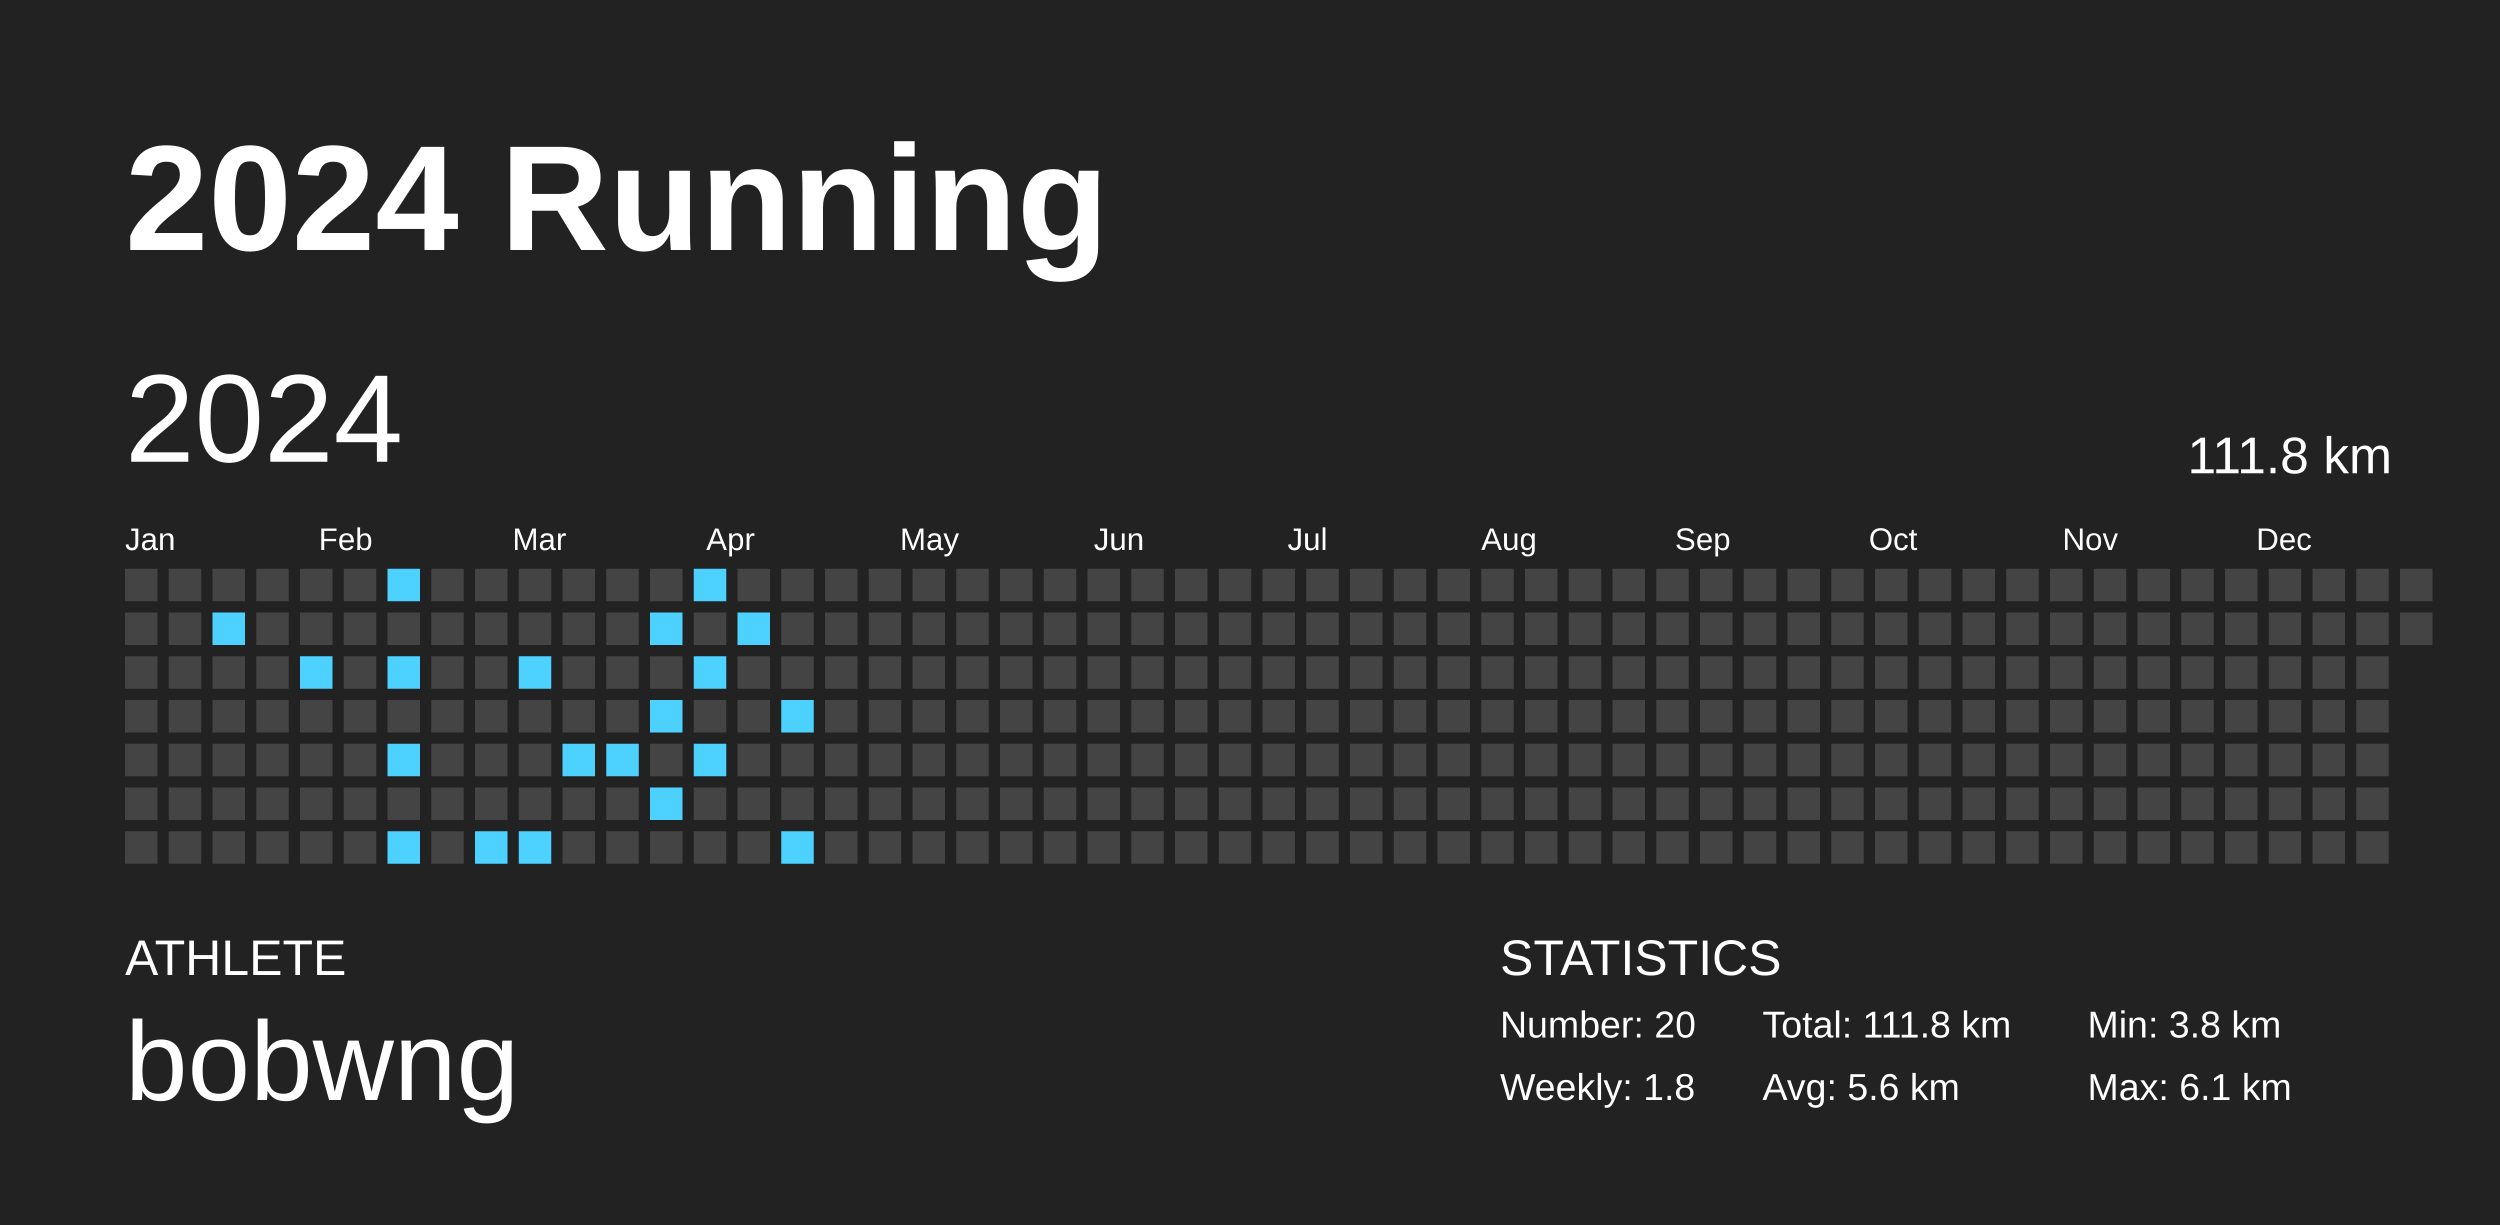
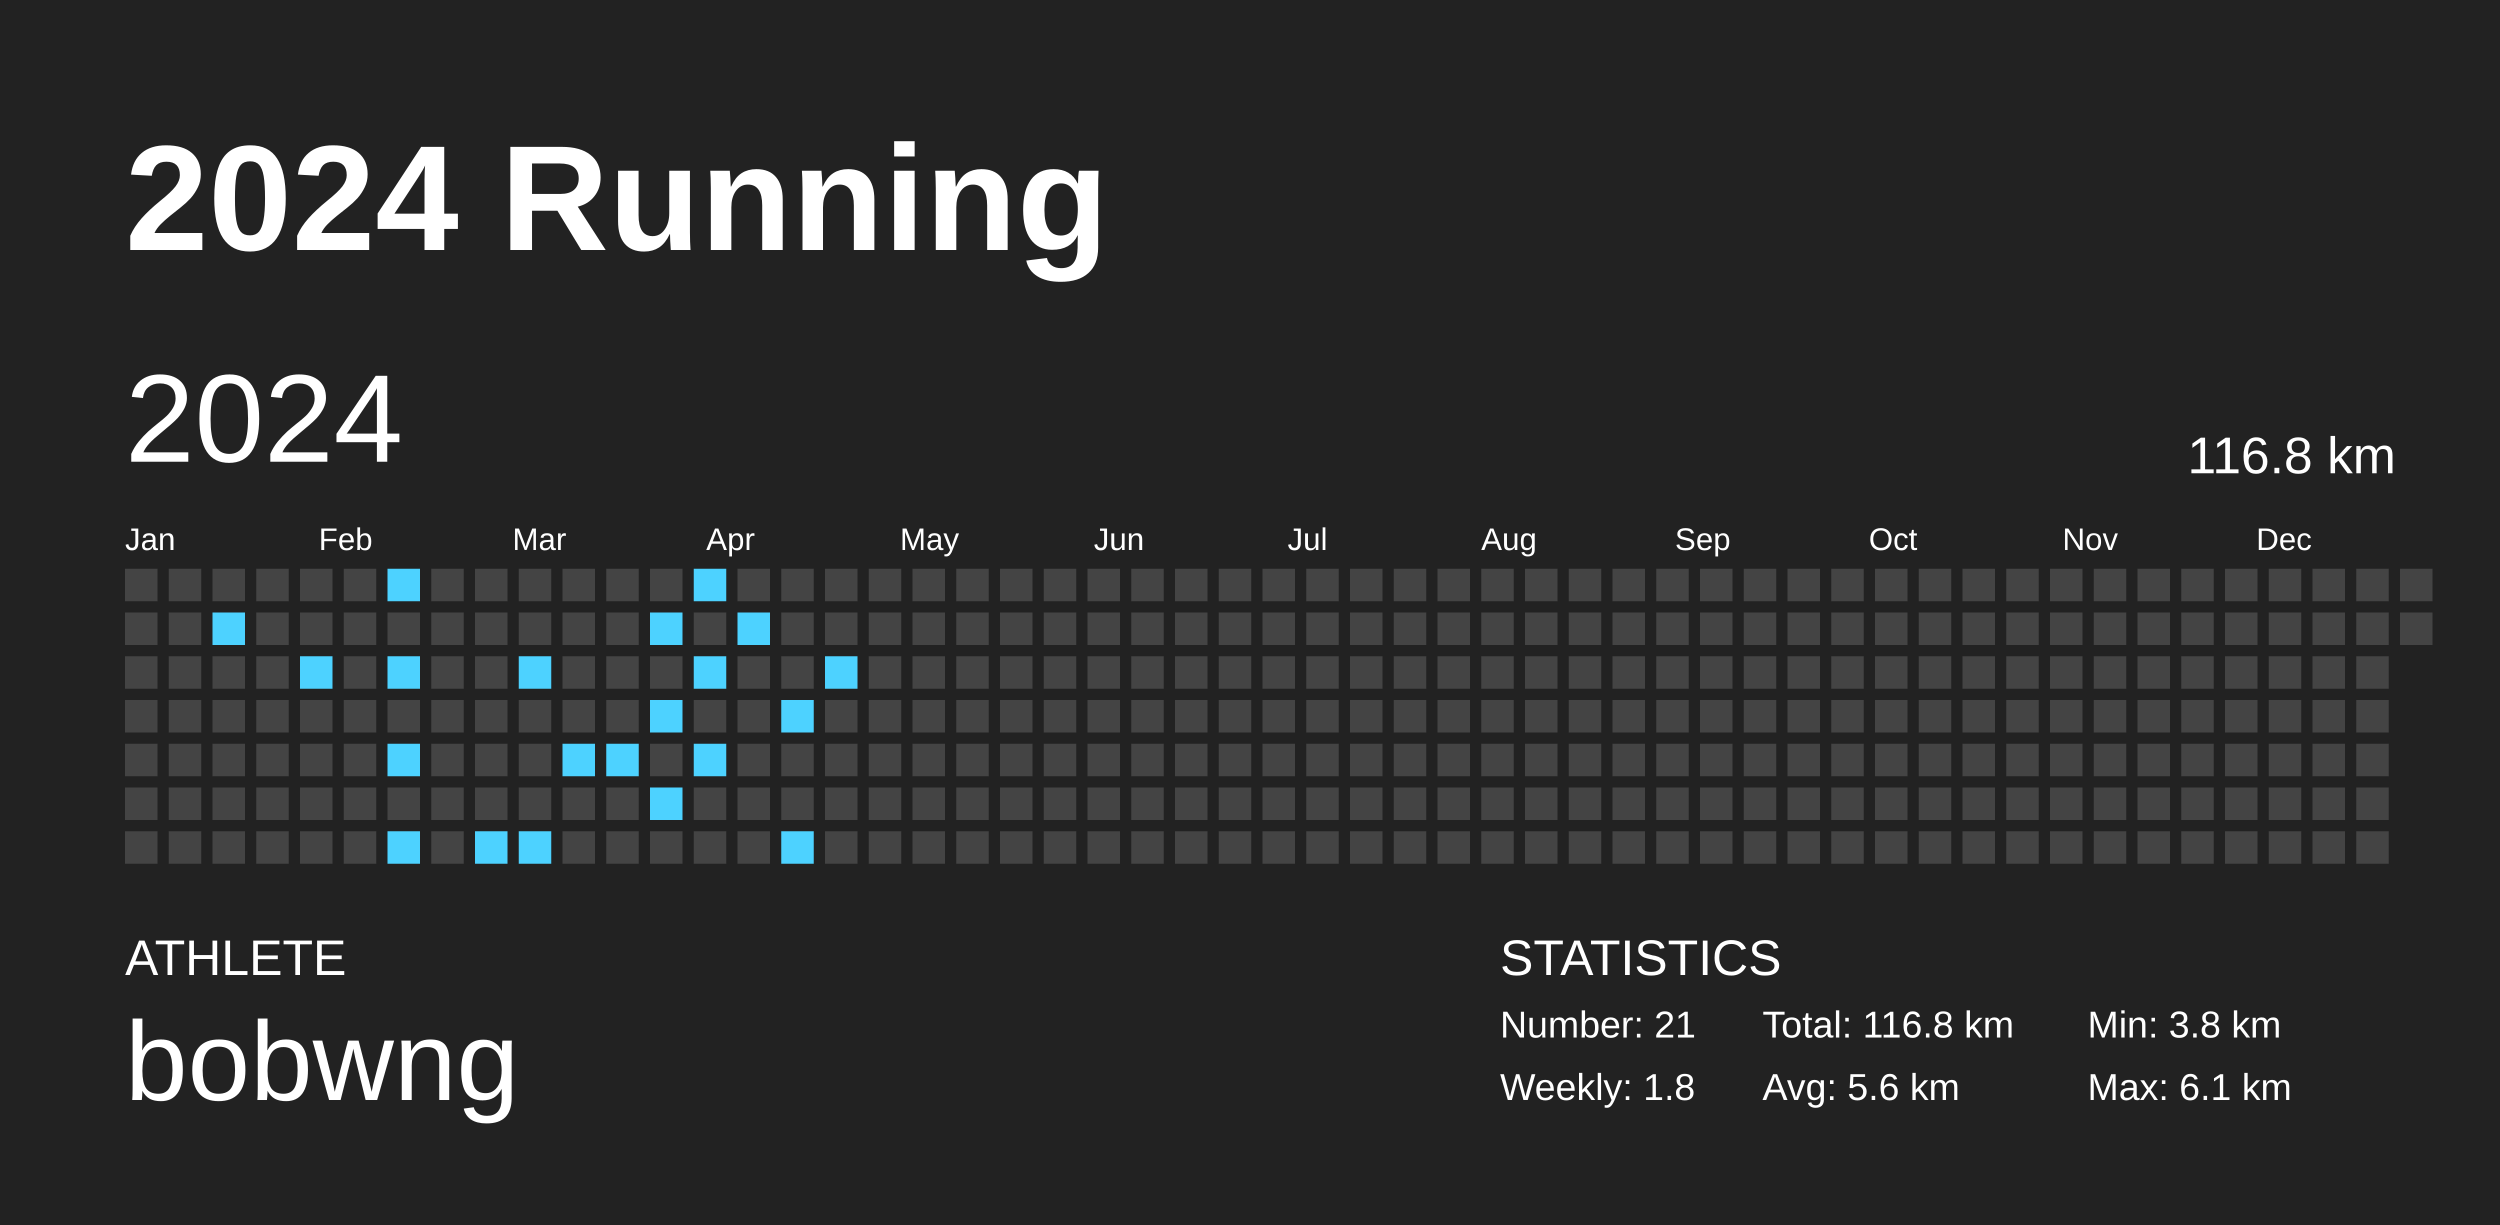
<svg xmlns="http://www.w3.org/2000/svg" baseProfile="full" height="98mm" version="1.1" viewBox="0,0,200,98" width="200mm">
  <defs />
  <rect fill="#222222" height="98" width="200" x="0" y="0" />
  <text fill="#FFFFFF" style="font-size:12px; font-family:Arial; font-weight:bold;" x="10" y="20">2024 Running</text>
  <text fill="#FFFFFF" style="font-size:4px; font-family:Arial" x="10" y="78">ATHLETE</text>
  <text fill="#FFFFFF" style="font-size:9px; font-family:Arial" x="10" y="88">bobwng</text>
  <text fill="#FFFFFF" style="font-size:4px; font-family:Arial" x="120" y="78">STATISTICS</text>
-   <text fill="#FFFFFF" style="font-size:3px; font-family:Arial" x="120" y="83">Number: 20</text>
+   <text fill="#FFFFFF" style="font-size:3px; font-family:Arial" x="120" y="83">Number: 21</text>
  <text fill="#FFFFFF" style="font-size:3px; font-family:Arial" x="120" y="88">Weekly: 1.8</text>
-   <text fill="#FFFFFF" style="font-size:3px; font-family:Arial" x="141" y="83">Total: 111.8 km</text>
+   <text fill="#FFFFFF" style="font-size:3px; font-family:Arial" x="141" y="83">Total: 116.8 km</text>
  <text fill="#FFFFFF" style="font-size:3px; font-family:Arial" x="141" y="88">Avg: 5.6 km</text>
  <text fill="#FFFFFF" style="font-size:3px; font-family:Arial" x="167" y="83">Min: 3.8 km</text>
  <text fill="#FFFFFF" style="font-size:3px; font-family:Arial" x="167" y="88">Max: 6.1 km</text>
  <text dominant-baseline="hanging" fill="#FFFFFF" style="font-size:10.0px; font-family:Arial;" x="10" y="30">2024</text>
-   <text dominant-baseline="hanging" fill="#FFFFFF" style="font-size:4.125px; font-family:Arial;" x="175" y="35">111.8 km</text>
+   <text dominant-baseline="hanging" fill="#FFFFFF" style="font-size:4.125px; font-family:Arial;" x="175" y="35">116.8 km</text>
  <text fill="#FFFFFF" style="font-size:2.5px; font-family:Arial" x="10.0" y="44">Jan</text>
  <text fill="#FFFFFF" style="font-size:2.5px; font-family:Arial" x="25.5" y="44">Feb</text>
  <text fill="#FFFFFF" style="font-size:2.5px; font-family:Arial" x="41.0" y="44">Mar</text>
  <text fill="#FFFFFF" style="font-size:2.5px; font-family:Arial" x="56.5" y="44">Apr</text>
  <text fill="#FFFFFF" style="font-size:2.5px; font-family:Arial" x="72.0" y="44">May</text>
  <text fill="#FFFFFF" style="font-size:2.5px; font-family:Arial" x="87.5" y="44">Jun</text>
  <text fill="#FFFFFF" style="font-size:2.5px; font-family:Arial" x="103.0" y="44">Jul</text>
  <text fill="#FFFFFF" style="font-size:2.5px; font-family:Arial" x="118.5" y="44">Aug</text>
  <text fill="#FFFFFF" style="font-size:2.5px; font-family:Arial" x="134.0" y="44">Sep</text>
  <text fill="#FFFFFF" style="font-size:2.5px; font-family:Arial" x="149.5" y="44">Oct</text>
  <text fill="#FFFFFF" style="font-size:2.5px; font-family:Arial" x="165.0" y="44">Nov</text>
  <text fill="#FFFFFF" style="font-size:2.5px; font-family:Arial" x="180.5" y="44">Dec</text>
  <rect fill="#444444" height="2.6" width="2.6" x="10.0" y="45.5" />
  <rect fill="#444444" height="2.6" width="2.6" x="10.0" y="49.0" />
  <rect fill="#444444" height="2.6" width="2.6" x="10.0" y="52.5" />
  <rect fill="#444444" height="2.6" width="2.6" x="10.0" y="56.0" />
  <rect fill="#444444" height="2.6" width="2.6" x="10.0" y="59.5" />
  <rect fill="#444444" height="2.6" width="2.6" x="10.0" y="63.0" />
  <rect fill="#444444" height="2.6" width="2.6" x="10.0" y="66.5" />
  <rect fill="#444444" height="2.6" width="2.6" x="13.5" y="45.5" />
  <rect fill="#444444" height="2.6" width="2.6" x="13.5" y="49.0" />
  <rect fill="#444444" height="2.6" width="2.6" x="13.5" y="52.5" />
  <rect fill="#444444" height="2.6" width="2.6" x="13.5" y="56.0" />
  <rect fill="#444444" height="2.6" width="2.6" x="13.5" y="59.5" />
  <rect fill="#444444" height="2.6" width="2.6" x="13.5" y="63.0" />
  <rect fill="#444444" height="2.6" width="2.6" x="13.5" y="66.5" />
  <rect fill="#444444" height="2.6" width="2.6" x="17.0" y="45.5" />
  <rect fill="#4dd2ff" height="2.6" width="2.6" x="17.0" y="49.0" />
  <rect fill="#444444" height="2.6" width="2.6" x="17.0" y="52.5" />
  <rect fill="#444444" height="2.6" width="2.6" x="17.0" y="56.0" />
  <rect fill="#444444" height="2.6" width="2.6" x="17.0" y="59.5" />
  <rect fill="#444444" height="2.6" width="2.6" x="17.0" y="63.0" />
  <rect fill="#444444" height="2.6" width="2.6" x="17.0" y="66.5" />
  <rect fill="#444444" height="2.6" width="2.6" x="20.5" y="45.5" />
  <rect fill="#444444" height="2.6" width="2.6" x="20.5" y="49.0" />
  <rect fill="#444444" height="2.6" width="2.6" x="20.5" y="52.5" />
  <rect fill="#444444" height="2.6" width="2.6" x="20.5" y="56.0" />
  <rect fill="#444444" height="2.6" width="2.6" x="20.5" y="59.5" />
  <rect fill="#444444" height="2.6" width="2.6" x="20.5" y="63.0" />
  <rect fill="#444444" height="2.6" width="2.6" x="20.5" y="66.5" />
  <rect fill="#444444" height="2.6" width="2.6" x="24.0" y="45.5" />
  <rect fill="#444444" height="2.6" width="2.6" x="24.0" y="49.0" />
  <rect fill="#4dd2ff" height="2.6" width="2.6" x="24.0" y="52.5" />
  <rect fill="#444444" height="2.6" width="2.6" x="24.0" y="56.0" />
  <rect fill="#444444" height="2.6" width="2.6" x="24.0" y="59.5" />
  <rect fill="#444444" height="2.6" width="2.6" x="24.0" y="63.0" />
  <rect fill="#444444" height="2.6" width="2.6" x="24.0" y="66.5" />
  <rect fill="#444444" height="2.6" width="2.6" x="27.5" y="45.5" />
  <rect fill="#444444" height="2.6" width="2.6" x="27.5" y="49.0" />
  <rect fill="#444444" height="2.6" width="2.6" x="27.5" y="52.5" />
  <rect fill="#444444" height="2.6" width="2.6" x="27.5" y="56.0" />
  <rect fill="#444444" height="2.6" width="2.6" x="27.5" y="59.5" />
  <rect fill="#444444" height="2.6" width="2.6" x="27.5" y="63.0" />
  <rect fill="#444444" height="2.6" width="2.6" x="27.5" y="66.5" />
  <rect fill="#4dd2ff" height="2.6" width="2.6" x="31.0" y="45.5" />
  <rect fill="#444444" height="2.6" width="2.6" x="31.0" y="49.0" />
  <rect fill="#4dd2ff" height="2.6" width="2.6" x="31.0" y="52.5" />
  <rect fill="#444444" height="2.6" width="2.6" x="31.0" y="56.0" />
  <rect fill="#4dd2ff" height="2.6" width="2.6" x="31.0" y="59.5" />
  <rect fill="#444444" height="2.6" width="2.6" x="31.0" y="63.0" />
  <rect fill="#4dd2ff" height="2.6" width="2.6" x="31.0" y="66.5" />
  <rect fill="#444444" height="2.6" width="2.6" x="34.5" y="45.5" />
  <rect fill="#444444" height="2.6" width="2.6" x="34.5" y="49.0" />
  <rect fill="#444444" height="2.6" width="2.6" x="34.5" y="52.5" />
  <rect fill="#444444" height="2.6" width="2.6" x="34.5" y="56.0" />
  <rect fill="#444444" height="2.6" width="2.6" x="34.5" y="59.5" />
  <rect fill="#444444" height="2.6" width="2.6" x="34.5" y="63.0" />
  <rect fill="#444444" height="2.6" width="2.6" x="34.5" y="66.5" />
  <rect fill="#444444" height="2.6" width="2.6" x="38.0" y="45.5" />
  <rect fill="#444444" height="2.6" width="2.6" x="38.0" y="49.0" />
  <rect fill="#444444" height="2.6" width="2.6" x="38.0" y="52.5" />
  <rect fill="#444444" height="2.6" width="2.6" x="38.0" y="56.0" />
  <rect fill="#444444" height="2.6" width="2.6" x="38.0" y="59.5" />
  <rect fill="#444444" height="2.6" width="2.6" x="38.0" y="63.0" />
  <rect fill="#4dd2ff" height="2.6" width="2.6" x="38.0" y="66.5" />
  <rect fill="#444444" height="2.6" width="2.6" x="41.5" y="45.5" />
  <rect fill="#444444" height="2.6" width="2.6" x="41.5" y="49.0" />
  <rect fill="#4dd2ff" height="2.6" width="2.6" x="41.5" y="52.5" />
  <rect fill="#444444" height="2.6" width="2.6" x="41.5" y="56.0" />
  <rect fill="#444444" height="2.6" width="2.6" x="41.5" y="59.5" />
  <rect fill="#444444" height="2.6" width="2.6" x="41.5" y="63.0" />
  <rect fill="#4dd2ff" height="2.6" width="2.6" x="41.5" y="66.5" />
  <rect fill="#444444" height="2.6" width="2.6" x="45.0" y="45.5" />
  <rect fill="#444444" height="2.6" width="2.6" x="45.0" y="49.0" />
  <rect fill="#444444" height="2.6" width="2.6" x="45.0" y="52.5" />
  <rect fill="#444444" height="2.6" width="2.6" x="45.0" y="56.0" />
  <rect fill="#4dd2ff" height="2.6" width="2.6" x="45.0" y="59.5" />
  <rect fill="#444444" height="2.6" width="2.6" x="45.0" y="63.0" />
  <rect fill="#444444" height="2.6" width="2.6" x="45.0" y="66.5" />
  <rect fill="#444444" height="2.6" width="2.6" x="48.5" y="45.5" />
  <rect fill="#444444" height="2.6" width="2.6" x="48.5" y="49.0" />
  <rect fill="#444444" height="2.6" width="2.6" x="48.5" y="52.5" />
  <rect fill="#444444" height="2.6" width="2.6" x="48.5" y="56.0" />
  <rect fill="#4dd2ff" height="2.6" width="2.6" x="48.5" y="59.5" />
  <rect fill="#444444" height="2.6" width="2.6" x="48.5" y="63.0" />
  <rect fill="#444444" height="2.6" width="2.6" x="48.5" y="66.5" />
  <rect fill="#444444" height="2.6" width="2.6" x="52.0" y="45.5" />
  <rect fill="#4dd2ff" height="2.6" width="2.6" x="52.0" y="49.0" />
  <rect fill="#444444" height="2.6" width="2.6" x="52.0" y="52.5" />
  <rect fill="#4dd2ff" height="2.6" width="2.6" x="52.0" y="56.0" />
  <rect fill="#444444" height="2.6" width="2.6" x="52.0" y="59.5" />
  <rect fill="#4dd2ff" height="2.6" width="2.6" x="52.0" y="63.0" />
  <rect fill="#444444" height="2.6" width="2.6" x="52.0" y="66.5" />
  <rect fill="#4dd2ff" height="2.6" width="2.6" x="55.5" y="45.5" />
  <rect fill="#444444" height="2.6" width="2.6" x="55.5" y="49.0" />
  <rect fill="#4dd2ff" height="2.6" width="2.6" x="55.5" y="52.5" />
  <rect fill="#444444" height="2.6" width="2.6" x="55.5" y="56.0" />
  <rect fill="#4dd2ff" height="2.6" width="2.6" x="55.5" y="59.5" />
  <rect fill="#444444" height="2.6" width="2.6" x="55.5" y="63.0" />
  <rect fill="#444444" height="2.6" width="2.6" x="55.5" y="66.5" />
  <rect fill="#444444" height="2.6" width="2.6" x="59.0" y="45.5" />
  <rect fill="#4dd2ff" height="2.6" width="2.6" x="59.0" y="49.0" />
  <rect fill="#444444" height="2.6" width="2.6" x="59.0" y="52.5" />
  <rect fill="#444444" height="2.6" width="2.6" x="59.0" y="56.0" />
  <rect fill="#444444" height="2.6" width="2.6" x="59.0" y="59.5" />
  <rect fill="#444444" height="2.6" width="2.6" x="59.0" y="63.0" />
  <rect fill="#444444" height="2.6" width="2.6" x="59.0" y="66.5" />
  <rect fill="#444444" height="2.6" width="2.6" x="62.5" y="45.5" />
  <rect fill="#444444" height="2.6" width="2.6" x="62.5" y="49.0" />
  <rect fill="#444444" height="2.6" width="2.6" x="62.5" y="52.5" />
  <rect fill="#4dd2ff" height="2.6" width="2.6" x="62.5" y="56.0" />
  <rect fill="#444444" height="2.6" width="2.6" x="62.5" y="59.5" />
  <rect fill="#444444" height="2.6" width="2.6" x="62.5" y="63.0" />
  <rect fill="#4dd2ff" height="2.6" width="2.6" x="62.5" y="66.5" />
  <rect fill="#444444" height="2.6" width="2.6" x="66.0" y="45.5" />
  <rect fill="#444444" height="2.6" width="2.6" x="66.0" y="49.0" />
-   <rect fill="#444444" height="2.6" width="2.6" x="66.0" y="52.5" />
+   <rect fill="#4dd2ff" height="2.6" width="2.6" x="66.0" y="52.5" />
  <rect fill="#444444" height="2.6" width="2.6" x="66.0" y="56.0" />
  <rect fill="#444444" height="2.6" width="2.6" x="66.0" y="59.5" />
  <rect fill="#444444" height="2.6" width="2.6" x="66.0" y="63.0" />
  <rect fill="#444444" height="2.6" width="2.6" x="66.0" y="66.5" />
  <rect fill="#444444" height="2.6" width="2.6" x="69.5" y="45.5" />
  <rect fill="#444444" height="2.6" width="2.6" x="69.5" y="49.0" />
  <rect fill="#444444" height="2.6" width="2.6" x="69.5" y="52.5" />
  <rect fill="#444444" height="2.6" width="2.6" x="69.5" y="56.0" />
  <rect fill="#444444" height="2.6" width="2.6" x="69.5" y="59.5" />
  <rect fill="#444444" height="2.6" width="2.6" x="69.5" y="63.0" />
  <rect fill="#444444" height="2.6" width="2.6" x="69.5" y="66.5" />
  <rect fill="#444444" height="2.6" width="2.6" x="73.0" y="45.5" />
  <rect fill="#444444" height="2.6" width="2.6" x="73.0" y="49.0" />
  <rect fill="#444444" height="2.6" width="2.6" x="73.0" y="52.5" />
  <rect fill="#444444" height="2.6" width="2.6" x="73.0" y="56.0" />
  <rect fill="#444444" height="2.6" width="2.6" x="73.0" y="59.5" />
  <rect fill="#444444" height="2.6" width="2.6" x="73.0" y="63.0" />
  <rect fill="#444444" height="2.6" width="2.6" x="73.0" y="66.5" />
  <rect fill="#444444" height="2.6" width="2.6" x="76.5" y="45.5" />
  <rect fill="#444444" height="2.6" width="2.6" x="76.5" y="49.0" />
  <rect fill="#444444" height="2.6" width="2.6" x="76.5" y="52.5" />
  <rect fill="#444444" height="2.6" width="2.6" x="76.5" y="56.0" />
  <rect fill="#444444" height="2.6" width="2.6" x="76.5" y="59.5" />
  <rect fill="#444444" height="2.6" width="2.6" x="76.5" y="63.0" />
  <rect fill="#444444" height="2.6" width="2.6" x="76.5" y="66.5" />
  <rect fill="#444444" height="2.6" width="2.6" x="80.0" y="45.5" />
  <rect fill="#444444" height="2.6" width="2.6" x="80.0" y="49.0" />
  <rect fill="#444444" height="2.6" width="2.6" x="80.0" y="52.5" />
  <rect fill="#444444" height="2.6" width="2.6" x="80.0" y="56.0" />
  <rect fill="#444444" height="2.6" width="2.6" x="80.0" y="59.5" />
  <rect fill="#444444" height="2.6" width="2.6" x="80.0" y="63.0" />
  <rect fill="#444444" height="2.6" width="2.6" x="80.0" y="66.5" />
  <rect fill="#444444" height="2.6" width="2.6" x="83.5" y="45.5" />
  <rect fill="#444444" height="2.6" width="2.6" x="83.5" y="49.0" />
  <rect fill="#444444" height="2.6" width="2.6" x="83.5" y="52.5" />
  <rect fill="#444444" height="2.6" width="2.6" x="83.5" y="56.0" />
  <rect fill="#444444" height="2.6" width="2.6" x="83.5" y="59.5" />
  <rect fill="#444444" height="2.6" width="2.6" x="83.5" y="63.0" />
  <rect fill="#444444" height="2.6" width="2.6" x="83.5" y="66.5" />
  <rect fill="#444444" height="2.6" width="2.6" x="87.0" y="45.5" />
  <rect fill="#444444" height="2.6" width="2.6" x="87.0" y="49.0" />
  <rect fill="#444444" height="2.6" width="2.6" x="87.0" y="52.5" />
  <rect fill="#444444" height="2.6" width="2.6" x="87.0" y="56.0" />
  <rect fill="#444444" height="2.6" width="2.6" x="87.0" y="59.5" />
  <rect fill="#444444" height="2.6" width="2.6" x="87.0" y="63.0" />
  <rect fill="#444444" height="2.6" width="2.6" x="87.0" y="66.5" />
  <rect fill="#444444" height="2.6" width="2.6" x="90.5" y="45.5" />
  <rect fill="#444444" height="2.6" width="2.6" x="90.5" y="49.0" />
  <rect fill="#444444" height="2.6" width="2.6" x="90.5" y="52.5" />
  <rect fill="#444444" height="2.6" width="2.6" x="90.5" y="56.0" />
  <rect fill="#444444" height="2.6" width="2.6" x="90.5" y="59.5" />
  <rect fill="#444444" height="2.6" width="2.6" x="90.5" y="63.0" />
  <rect fill="#444444" height="2.6" width="2.6" x="90.5" y="66.5" />
  <rect fill="#444444" height="2.6" width="2.6" x="94.0" y="45.5" />
  <rect fill="#444444" height="2.6" width="2.6" x="94.0" y="49.0" />
  <rect fill="#444444" height="2.6" width="2.6" x="94.0" y="52.5" />
  <rect fill="#444444" height="2.6" width="2.6" x="94.0" y="56.0" />
  <rect fill="#444444" height="2.6" width="2.6" x="94.0" y="59.5" />
  <rect fill="#444444" height="2.6" width="2.6" x="94.0" y="63.0" />
  <rect fill="#444444" height="2.6" width="2.6" x="94.0" y="66.5" />
  <rect fill="#444444" height="2.6" width="2.6" x="97.5" y="45.5" />
  <rect fill="#444444" height="2.6" width="2.6" x="97.5" y="49.0" />
  <rect fill="#444444" height="2.6" width="2.6" x="97.5" y="52.5" />
  <rect fill="#444444" height="2.6" width="2.6" x="97.5" y="56.0" />
  <rect fill="#444444" height="2.6" width="2.6" x="97.5" y="59.5" />
  <rect fill="#444444" height="2.6" width="2.6" x="97.5" y="63.0" />
  <rect fill="#444444" height="2.6" width="2.6" x="97.5" y="66.5" />
  <rect fill="#444444" height="2.6" width="2.6" x="101.0" y="45.5" />
  <rect fill="#444444" height="2.6" width="2.6" x="101.0" y="49.0" />
  <rect fill="#444444" height="2.6" width="2.6" x="101.0" y="52.5" />
  <rect fill="#444444" height="2.6" width="2.6" x="101.0" y="56.0" />
  <rect fill="#444444" height="2.6" width="2.6" x="101.0" y="59.5" />
  <rect fill="#444444" height="2.6" width="2.6" x="101.0" y="63.0" />
  <rect fill="#444444" height="2.6" width="2.6" x="101.0" y="66.5" />
  <rect fill="#444444" height="2.6" width="2.6" x="104.5" y="45.5" />
  <rect fill="#444444" height="2.6" width="2.6" x="104.5" y="49.0" />
  <rect fill="#444444" height="2.6" width="2.6" x="104.5" y="52.5" />
  <rect fill="#444444" height="2.6" width="2.6" x="104.5" y="56.0" />
  <rect fill="#444444" height="2.6" width="2.6" x="104.5" y="59.5" />
  <rect fill="#444444" height="2.6" width="2.6" x="104.5" y="63.0" />
  <rect fill="#444444" height="2.6" width="2.6" x="104.5" y="66.5" />
  <rect fill="#444444" height="2.6" width="2.6" x="108.0" y="45.5" />
  <rect fill="#444444" height="2.6" width="2.6" x="108.0" y="49.0" />
  <rect fill="#444444" height="2.6" width="2.6" x="108.0" y="52.5" />
  <rect fill="#444444" height="2.6" width="2.6" x="108.0" y="56.0" />
  <rect fill="#444444" height="2.6" width="2.6" x="108.0" y="59.5" />
  <rect fill="#444444" height="2.6" width="2.6" x="108.0" y="63.0" />
  <rect fill="#444444" height="2.6" width="2.6" x="108.0" y="66.5" />
  <rect fill="#444444" height="2.6" width="2.6" x="111.5" y="45.5" />
  <rect fill="#444444" height="2.6" width="2.6" x="111.5" y="49.0" />
  <rect fill="#444444" height="2.6" width="2.6" x="111.5" y="52.5" />
  <rect fill="#444444" height="2.6" width="2.6" x="111.5" y="56.0" />
  <rect fill="#444444" height="2.6" width="2.6" x="111.5" y="59.5" />
  <rect fill="#444444" height="2.6" width="2.6" x="111.5" y="63.0" />
  <rect fill="#444444" height="2.6" width="2.6" x="111.5" y="66.5" />
  <rect fill="#444444" height="2.6" width="2.6" x="115.0" y="45.5" />
  <rect fill="#444444" height="2.6" width="2.6" x="115.0" y="49.0" />
  <rect fill="#444444" height="2.6" width="2.6" x="115.0" y="52.5" />
  <rect fill="#444444" height="2.6" width="2.6" x="115.0" y="56.0" />
  <rect fill="#444444" height="2.6" width="2.6" x="115.0" y="59.5" />
  <rect fill="#444444" height="2.6" width="2.6" x="115.0" y="63.0" />
  <rect fill="#444444" height="2.6" width="2.6" x="115.0" y="66.5" />
  <rect fill="#444444" height="2.6" width="2.6" x="118.5" y="45.5" />
  <rect fill="#444444" height="2.6" width="2.6" x="118.5" y="49.0" />
  <rect fill="#444444" height="2.6" width="2.6" x="118.5" y="52.5" />
  <rect fill="#444444" height="2.6" width="2.6" x="118.5" y="56.0" />
  <rect fill="#444444" height="2.6" width="2.6" x="118.5" y="59.5" />
  <rect fill="#444444" height="2.6" width="2.6" x="118.5" y="63.0" />
  <rect fill="#444444" height="2.6" width="2.6" x="118.5" y="66.5" />
  <rect fill="#444444" height="2.6" width="2.6" x="122.0" y="45.5" />
  <rect fill="#444444" height="2.6" width="2.6" x="122.0" y="49.0" />
  <rect fill="#444444" height="2.6" width="2.6" x="122.0" y="52.5" />
  <rect fill="#444444" height="2.6" width="2.6" x="122.0" y="56.0" />
  <rect fill="#444444" height="2.6" width="2.6" x="122.0" y="59.5" />
  <rect fill="#444444" height="2.6" width="2.6" x="122.0" y="63.0" />
  <rect fill="#444444" height="2.6" width="2.6" x="122.0" y="66.5" />
  <rect fill="#444444" height="2.6" width="2.6" x="125.5" y="45.5" />
  <rect fill="#444444" height="2.6" width="2.6" x="125.5" y="49.0" />
  <rect fill="#444444" height="2.6" width="2.6" x="125.5" y="52.5" />
  <rect fill="#444444" height="2.6" width="2.6" x="125.5" y="56.0" />
  <rect fill="#444444" height="2.6" width="2.6" x="125.5" y="59.5" />
  <rect fill="#444444" height="2.6" width="2.6" x="125.5" y="63.0" />
  <rect fill="#444444" height="2.6" width="2.6" x="125.5" y="66.5" />
  <rect fill="#444444" height="2.6" width="2.6" x="129.0" y="45.5" />
  <rect fill="#444444" height="2.6" width="2.6" x="129.0" y="49.0" />
  <rect fill="#444444" height="2.6" width="2.6" x="129.0" y="52.5" />
  <rect fill="#444444" height="2.6" width="2.6" x="129.0" y="56.0" />
  <rect fill="#444444" height="2.6" width="2.6" x="129.0" y="59.5" />
  <rect fill="#444444" height="2.6" width="2.6" x="129.0" y="63.0" />
  <rect fill="#444444" height="2.6" width="2.6" x="129.0" y="66.5" />
  <rect fill="#444444" height="2.6" width="2.6" x="132.5" y="45.5" />
  <rect fill="#444444" height="2.6" width="2.6" x="132.5" y="49.0" />
  <rect fill="#444444" height="2.6" width="2.6" x="132.5" y="52.5" />
  <rect fill="#444444" height="2.6" width="2.6" x="132.5" y="56.0" />
  <rect fill="#444444" height="2.6" width="2.6" x="132.5" y="59.5" />
  <rect fill="#444444" height="2.6" width="2.6" x="132.5" y="63.0" />
  <rect fill="#444444" height="2.6" width="2.6" x="132.5" y="66.5" />
  <rect fill="#444444" height="2.6" width="2.6" x="136.0" y="45.5" />
  <rect fill="#444444" height="2.6" width="2.6" x="136.0" y="49.0" />
  <rect fill="#444444" height="2.6" width="2.6" x="136.0" y="52.5" />
  <rect fill="#444444" height="2.6" width="2.6" x="136.0" y="56.0" />
  <rect fill="#444444" height="2.6" width="2.6" x="136.0" y="59.5" />
  <rect fill="#444444" height="2.6" width="2.6" x="136.0" y="63.0" />
  <rect fill="#444444" height="2.6" width="2.6" x="136.0" y="66.5" />
  <rect fill="#444444" height="2.6" width="2.6" x="139.5" y="45.5" />
  <rect fill="#444444" height="2.6" width="2.6" x="139.5" y="49.0" />
  <rect fill="#444444" height="2.6" width="2.6" x="139.5" y="52.5" />
  <rect fill="#444444" height="2.6" width="2.6" x="139.5" y="56.0" />
  <rect fill="#444444" height="2.6" width="2.6" x="139.5" y="59.5" />
  <rect fill="#444444" height="2.6" width="2.6" x="139.5" y="63.0" />
  <rect fill="#444444" height="2.6" width="2.6" x="139.5" y="66.5" />
  <rect fill="#444444" height="2.6" width="2.6" x="143.0" y="45.5" />
  <rect fill="#444444" height="2.6" width="2.6" x="143.0" y="49.0" />
  <rect fill="#444444" height="2.6" width="2.6" x="143.0" y="52.5" />
  <rect fill="#444444" height="2.6" width="2.6" x="143.0" y="56.0" />
  <rect fill="#444444" height="2.6" width="2.6" x="143.0" y="59.5" />
  <rect fill="#444444" height="2.6" width="2.6" x="143.0" y="63.0" />
  <rect fill="#444444" height="2.6" width="2.6" x="143.0" y="66.5" />
  <rect fill="#444444" height="2.6" width="2.6" x="146.5" y="45.5" />
  <rect fill="#444444" height="2.6" width="2.6" x="146.5" y="49.0" />
  <rect fill="#444444" height="2.6" width="2.6" x="146.5" y="52.5" />
  <rect fill="#444444" height="2.6" width="2.6" x="146.5" y="56.0" />
  <rect fill="#444444" height="2.6" width="2.6" x="146.5" y="59.5" />
  <rect fill="#444444" height="2.6" width="2.6" x="146.5" y="63.0" />
  <rect fill="#444444" height="2.6" width="2.6" x="146.5" y="66.5" />
  <rect fill="#444444" height="2.6" width="2.6" x="150.0" y="45.5" />
  <rect fill="#444444" height="2.6" width="2.6" x="150.0" y="49.0" />
  <rect fill="#444444" height="2.6" width="2.6" x="150.0" y="52.5" />
  <rect fill="#444444" height="2.6" width="2.6" x="150.0" y="56.0" />
  <rect fill="#444444" height="2.6" width="2.6" x="150.0" y="59.5" />
  <rect fill="#444444" height="2.6" width="2.6" x="150.0" y="63.0" />
  <rect fill="#444444" height="2.6" width="2.6" x="150.0" y="66.5" />
  <rect fill="#444444" height="2.6" width="2.6" x="153.5" y="45.5" />
  <rect fill="#444444" height="2.6" width="2.6" x="153.5" y="49.0" />
  <rect fill="#444444" height="2.6" width="2.6" x="153.5" y="52.5" />
  <rect fill="#444444" height="2.6" width="2.6" x="153.5" y="56.0" />
  <rect fill="#444444" height="2.6" width="2.6" x="153.5" y="59.5" />
  <rect fill="#444444" height="2.6" width="2.6" x="153.5" y="63.0" />
  <rect fill="#444444" height="2.6" width="2.6" x="153.5" y="66.5" />
  <rect fill="#444444" height="2.6" width="2.6" x="157.0" y="45.5" />
  <rect fill="#444444" height="2.6" width="2.6" x="157.0" y="49.0" />
  <rect fill="#444444" height="2.6" width="2.6" x="157.0" y="52.5" />
  <rect fill="#444444" height="2.6" width="2.6" x="157.0" y="56.0" />
  <rect fill="#444444" height="2.6" width="2.6" x="157.0" y="59.5" />
  <rect fill="#444444" height="2.6" width="2.6" x="157.0" y="63.0" />
  <rect fill="#444444" height="2.6" width="2.6" x="157.0" y="66.5" />
  <rect fill="#444444" height="2.6" width="2.6" x="160.5" y="45.5" />
  <rect fill="#444444" height="2.6" width="2.6" x="160.5" y="49.0" />
  <rect fill="#444444" height="2.6" width="2.6" x="160.5" y="52.5" />
  <rect fill="#444444" height="2.6" width="2.6" x="160.5" y="56.0" />
  <rect fill="#444444" height="2.6" width="2.6" x="160.5" y="59.5" />
  <rect fill="#444444" height="2.6" width="2.6" x="160.5" y="63.0" />
  <rect fill="#444444" height="2.6" width="2.6" x="160.5" y="66.5" />
  <rect fill="#444444" height="2.6" width="2.6" x="164.0" y="45.5" />
  <rect fill="#444444" height="2.6" width="2.6" x="164.0" y="49.0" />
  <rect fill="#444444" height="2.6" width="2.6" x="164.0" y="52.5" />
  <rect fill="#444444" height="2.6" width="2.6" x="164.0" y="56.0" />
  <rect fill="#444444" height="2.6" width="2.6" x="164.0" y="59.5" />
  <rect fill="#444444" height="2.6" width="2.6" x="164.0" y="63.0" />
  <rect fill="#444444" height="2.6" width="2.6" x="164.0" y="66.5" />
  <rect fill="#444444" height="2.6" width="2.6" x="167.5" y="45.5" />
  <rect fill="#444444" height="2.6" width="2.6" x="167.5" y="49.0" />
  <rect fill="#444444" height="2.6" width="2.6" x="167.5" y="52.5" />
  <rect fill="#444444" height="2.6" width="2.6" x="167.5" y="56.0" />
  <rect fill="#444444" height="2.6" width="2.6" x="167.5" y="59.5" />
  <rect fill="#444444" height="2.6" width="2.6" x="167.5" y="63.0" />
  <rect fill="#444444" height="2.6" width="2.6" x="167.5" y="66.5" />
  <rect fill="#444444" height="2.6" width="2.6" x="171.0" y="45.5" />
  <rect fill="#444444" height="2.6" width="2.6" x="171.0" y="49.0" />
  <rect fill="#444444" height="2.6" width="2.6" x="171.0" y="52.5" />
  <rect fill="#444444" height="2.6" width="2.6" x="171.0" y="56.0" />
  <rect fill="#444444" height="2.6" width="2.6" x="171.0" y="59.5" />
  <rect fill="#444444" height="2.6" width="2.6" x="171.0" y="63.0" />
  <rect fill="#444444" height="2.6" width="2.6" x="171.0" y="66.5" />
  <rect fill="#444444" height="2.6" width="2.6" x="174.5" y="45.5" />
  <rect fill="#444444" height="2.6" width="2.6" x="174.5" y="49.0" />
  <rect fill="#444444" height="2.6" width="2.6" x="174.5" y="52.5" />
  <rect fill="#444444" height="2.6" width="2.6" x="174.5" y="56.0" />
  <rect fill="#444444" height="2.6" width="2.6" x="174.5" y="59.5" />
  <rect fill="#444444" height="2.6" width="2.6" x="174.5" y="63.0" />
  <rect fill="#444444" height="2.6" width="2.6" x="174.5" y="66.5" />
  <rect fill="#444444" height="2.6" width="2.6" x="178.0" y="45.5" />
  <rect fill="#444444" height="2.6" width="2.6" x="178.0" y="49.0" />
  <rect fill="#444444" height="2.6" width="2.6" x="178.0" y="52.5" />
  <rect fill="#444444" height="2.6" width="2.6" x="178.0" y="56.0" />
  <rect fill="#444444" height="2.6" width="2.6" x="178.0" y="59.5" />
  <rect fill="#444444" height="2.6" width="2.6" x="178.0" y="63.0" />
  <rect fill="#444444" height="2.6" width="2.6" x="178.0" y="66.5" />
  <rect fill="#444444" height="2.6" width="2.6" x="181.5" y="45.5" />
  <rect fill="#444444" height="2.6" width="2.6" x="181.5" y="49.0" />
  <rect fill="#444444" height="2.6" width="2.6" x="181.5" y="52.5" />
  <rect fill="#444444" height="2.6" width="2.6" x="181.5" y="56.0" />
  <rect fill="#444444" height="2.6" width="2.6" x="181.5" y="59.5" />
  <rect fill="#444444" height="2.6" width="2.6" x="181.5" y="63.0" />
  <rect fill="#444444" height="2.6" width="2.6" x="181.5" y="66.5" />
  <rect fill="#444444" height="2.6" width="2.6" x="185.0" y="45.5" />
  <rect fill="#444444" height="2.6" width="2.6" x="185.0" y="49.0" />
  <rect fill="#444444" height="2.6" width="2.6" x="185.0" y="52.5" />
  <rect fill="#444444" height="2.6" width="2.6" x="185.0" y="56.0" />
  <rect fill="#444444" height="2.6" width="2.6" x="185.0" y="59.5" />
  <rect fill="#444444" height="2.6" width="2.6" x="185.0" y="63.0" />
  <rect fill="#444444" height="2.6" width="2.6" x="185.0" y="66.5" />
  <rect fill="#444444" height="2.6" width="2.6" x="188.5" y="45.5" />
  <rect fill="#444444" height="2.6" width="2.6" x="188.5" y="49.0" />
  <rect fill="#444444" height="2.6" width="2.6" x="188.5" y="52.5" />
  <rect fill="#444444" height="2.6" width="2.6" x="188.5" y="56.0" />
  <rect fill="#444444" height="2.6" width="2.6" x="188.5" y="59.5" />
  <rect fill="#444444" height="2.6" width="2.6" x="188.5" y="63.0" />
  <rect fill="#444444" height="2.6" width="2.6" x="188.5" y="66.5" />
  <rect fill="#444444" height="2.6" width="2.6" x="192.0" y="45.5" />
  <rect fill="#444444" height="2.6" width="2.6" x="192.0" y="49.0" />
</svg>
